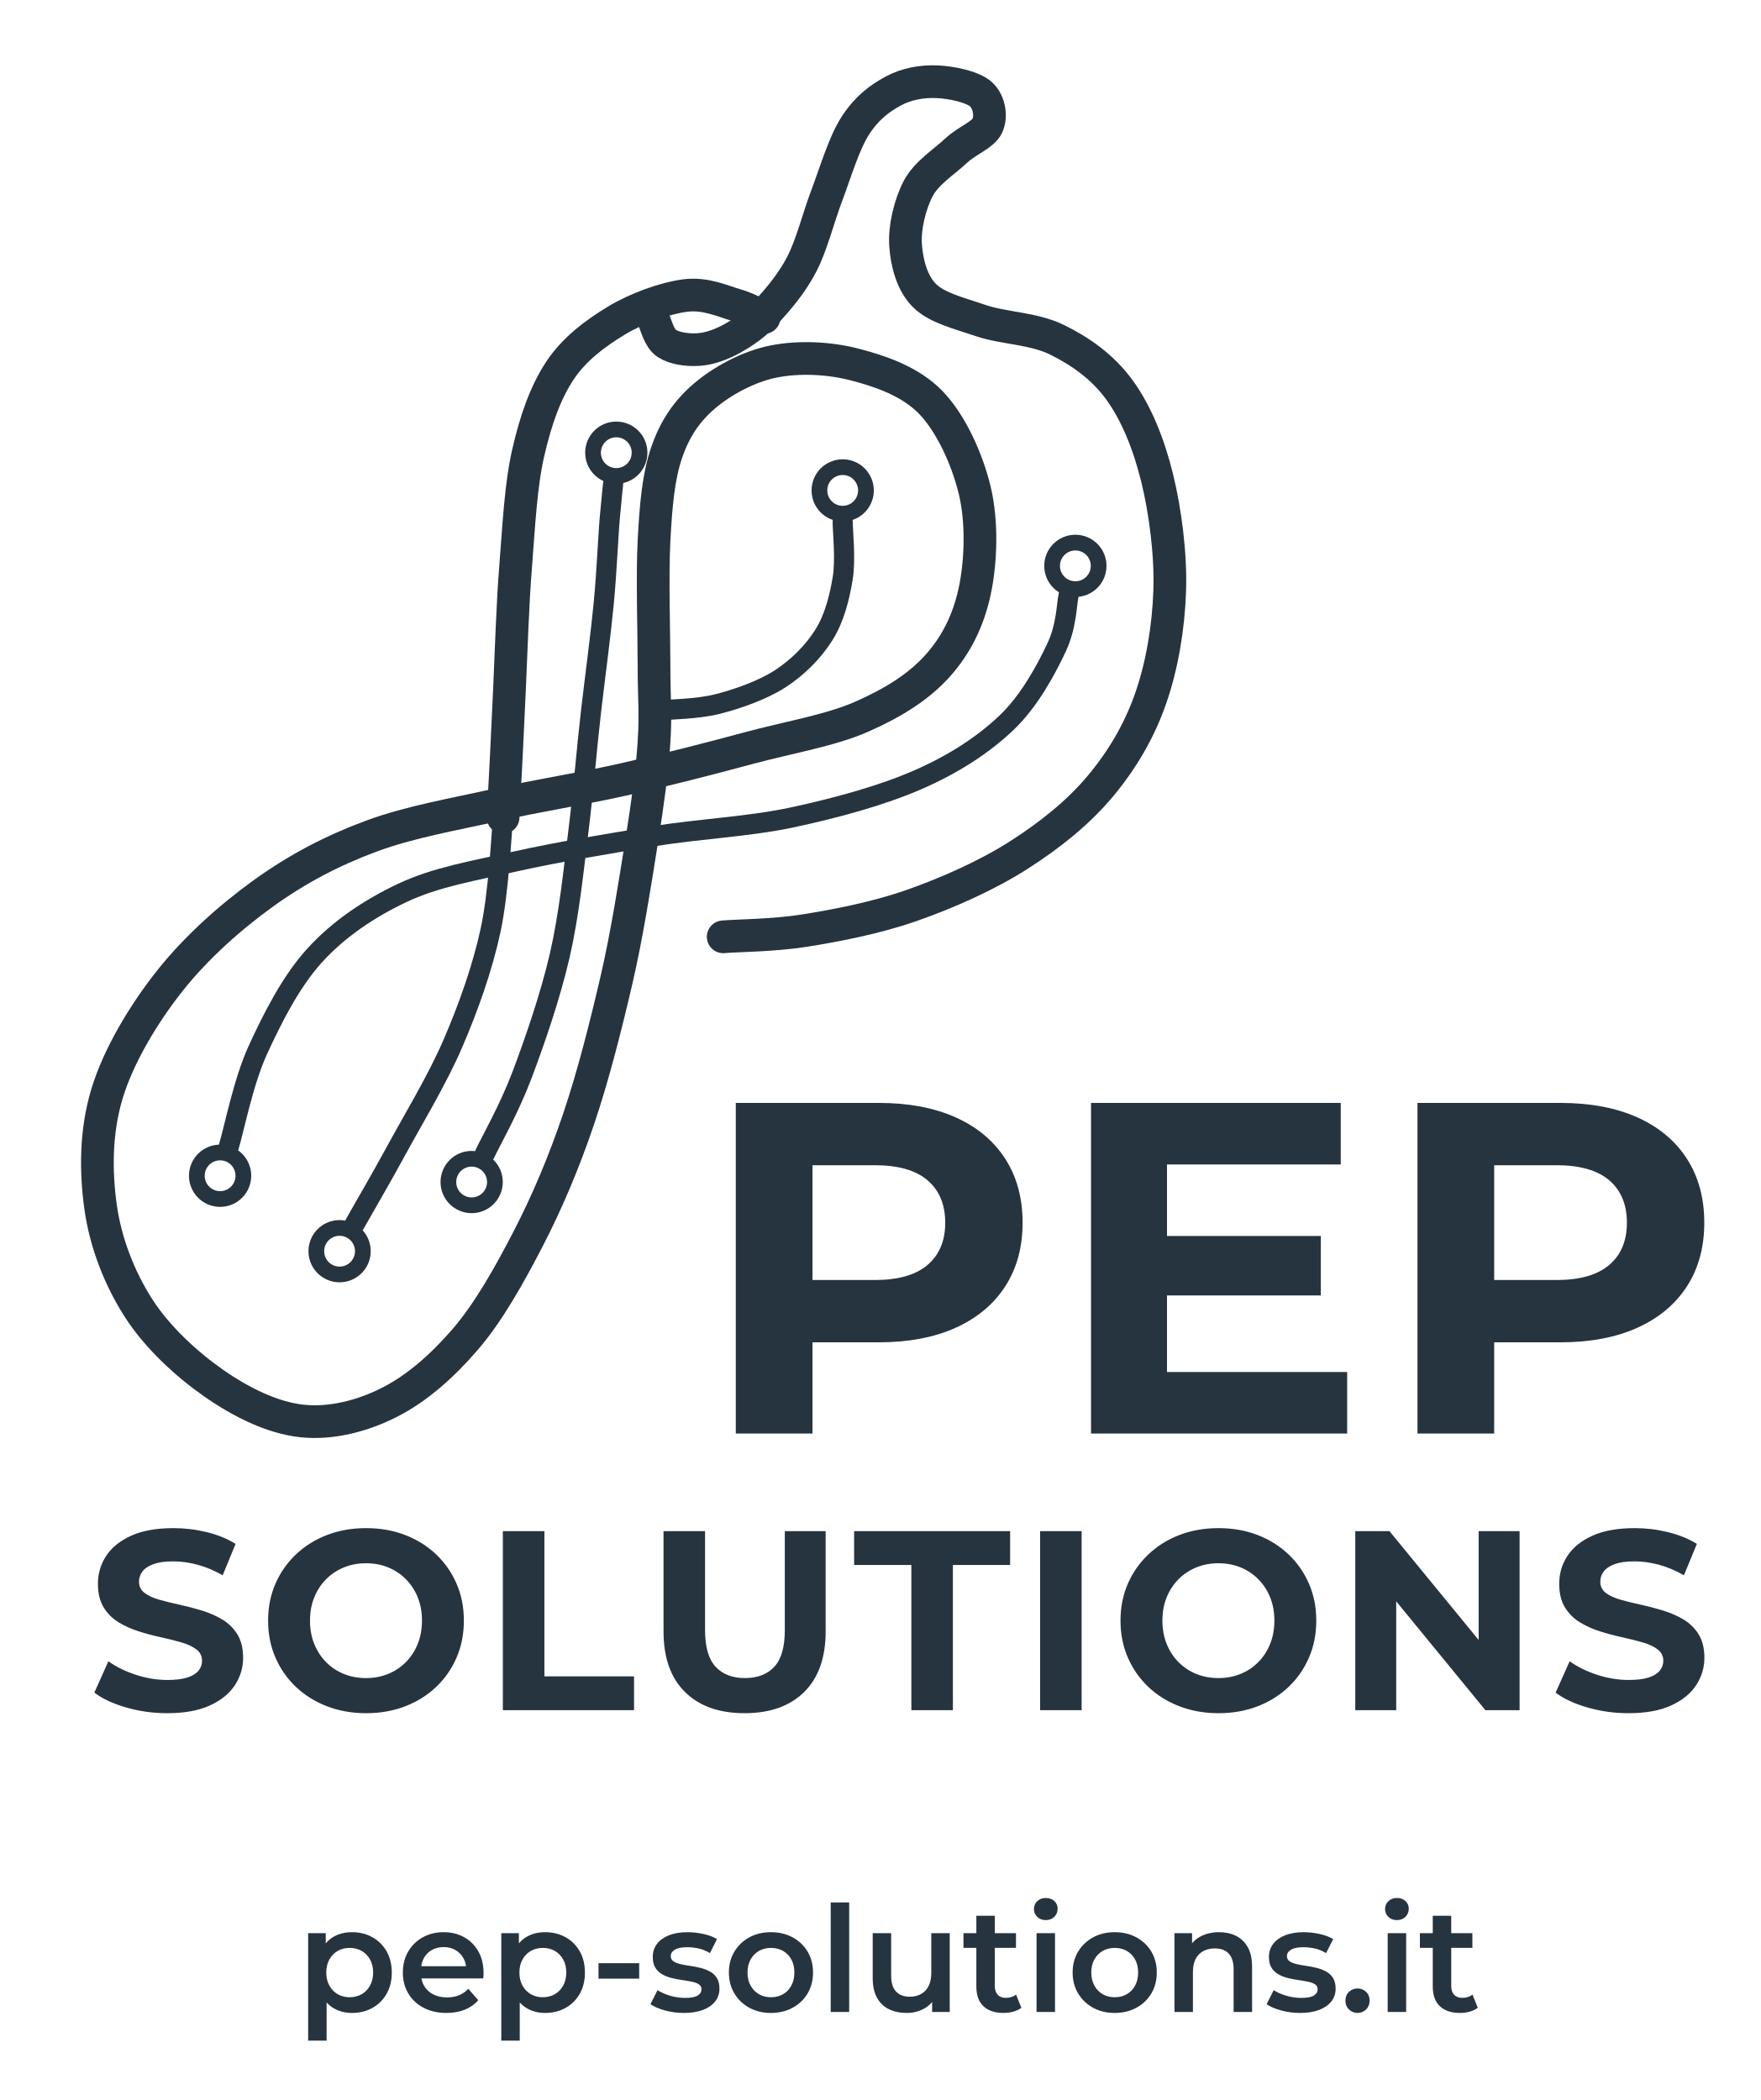
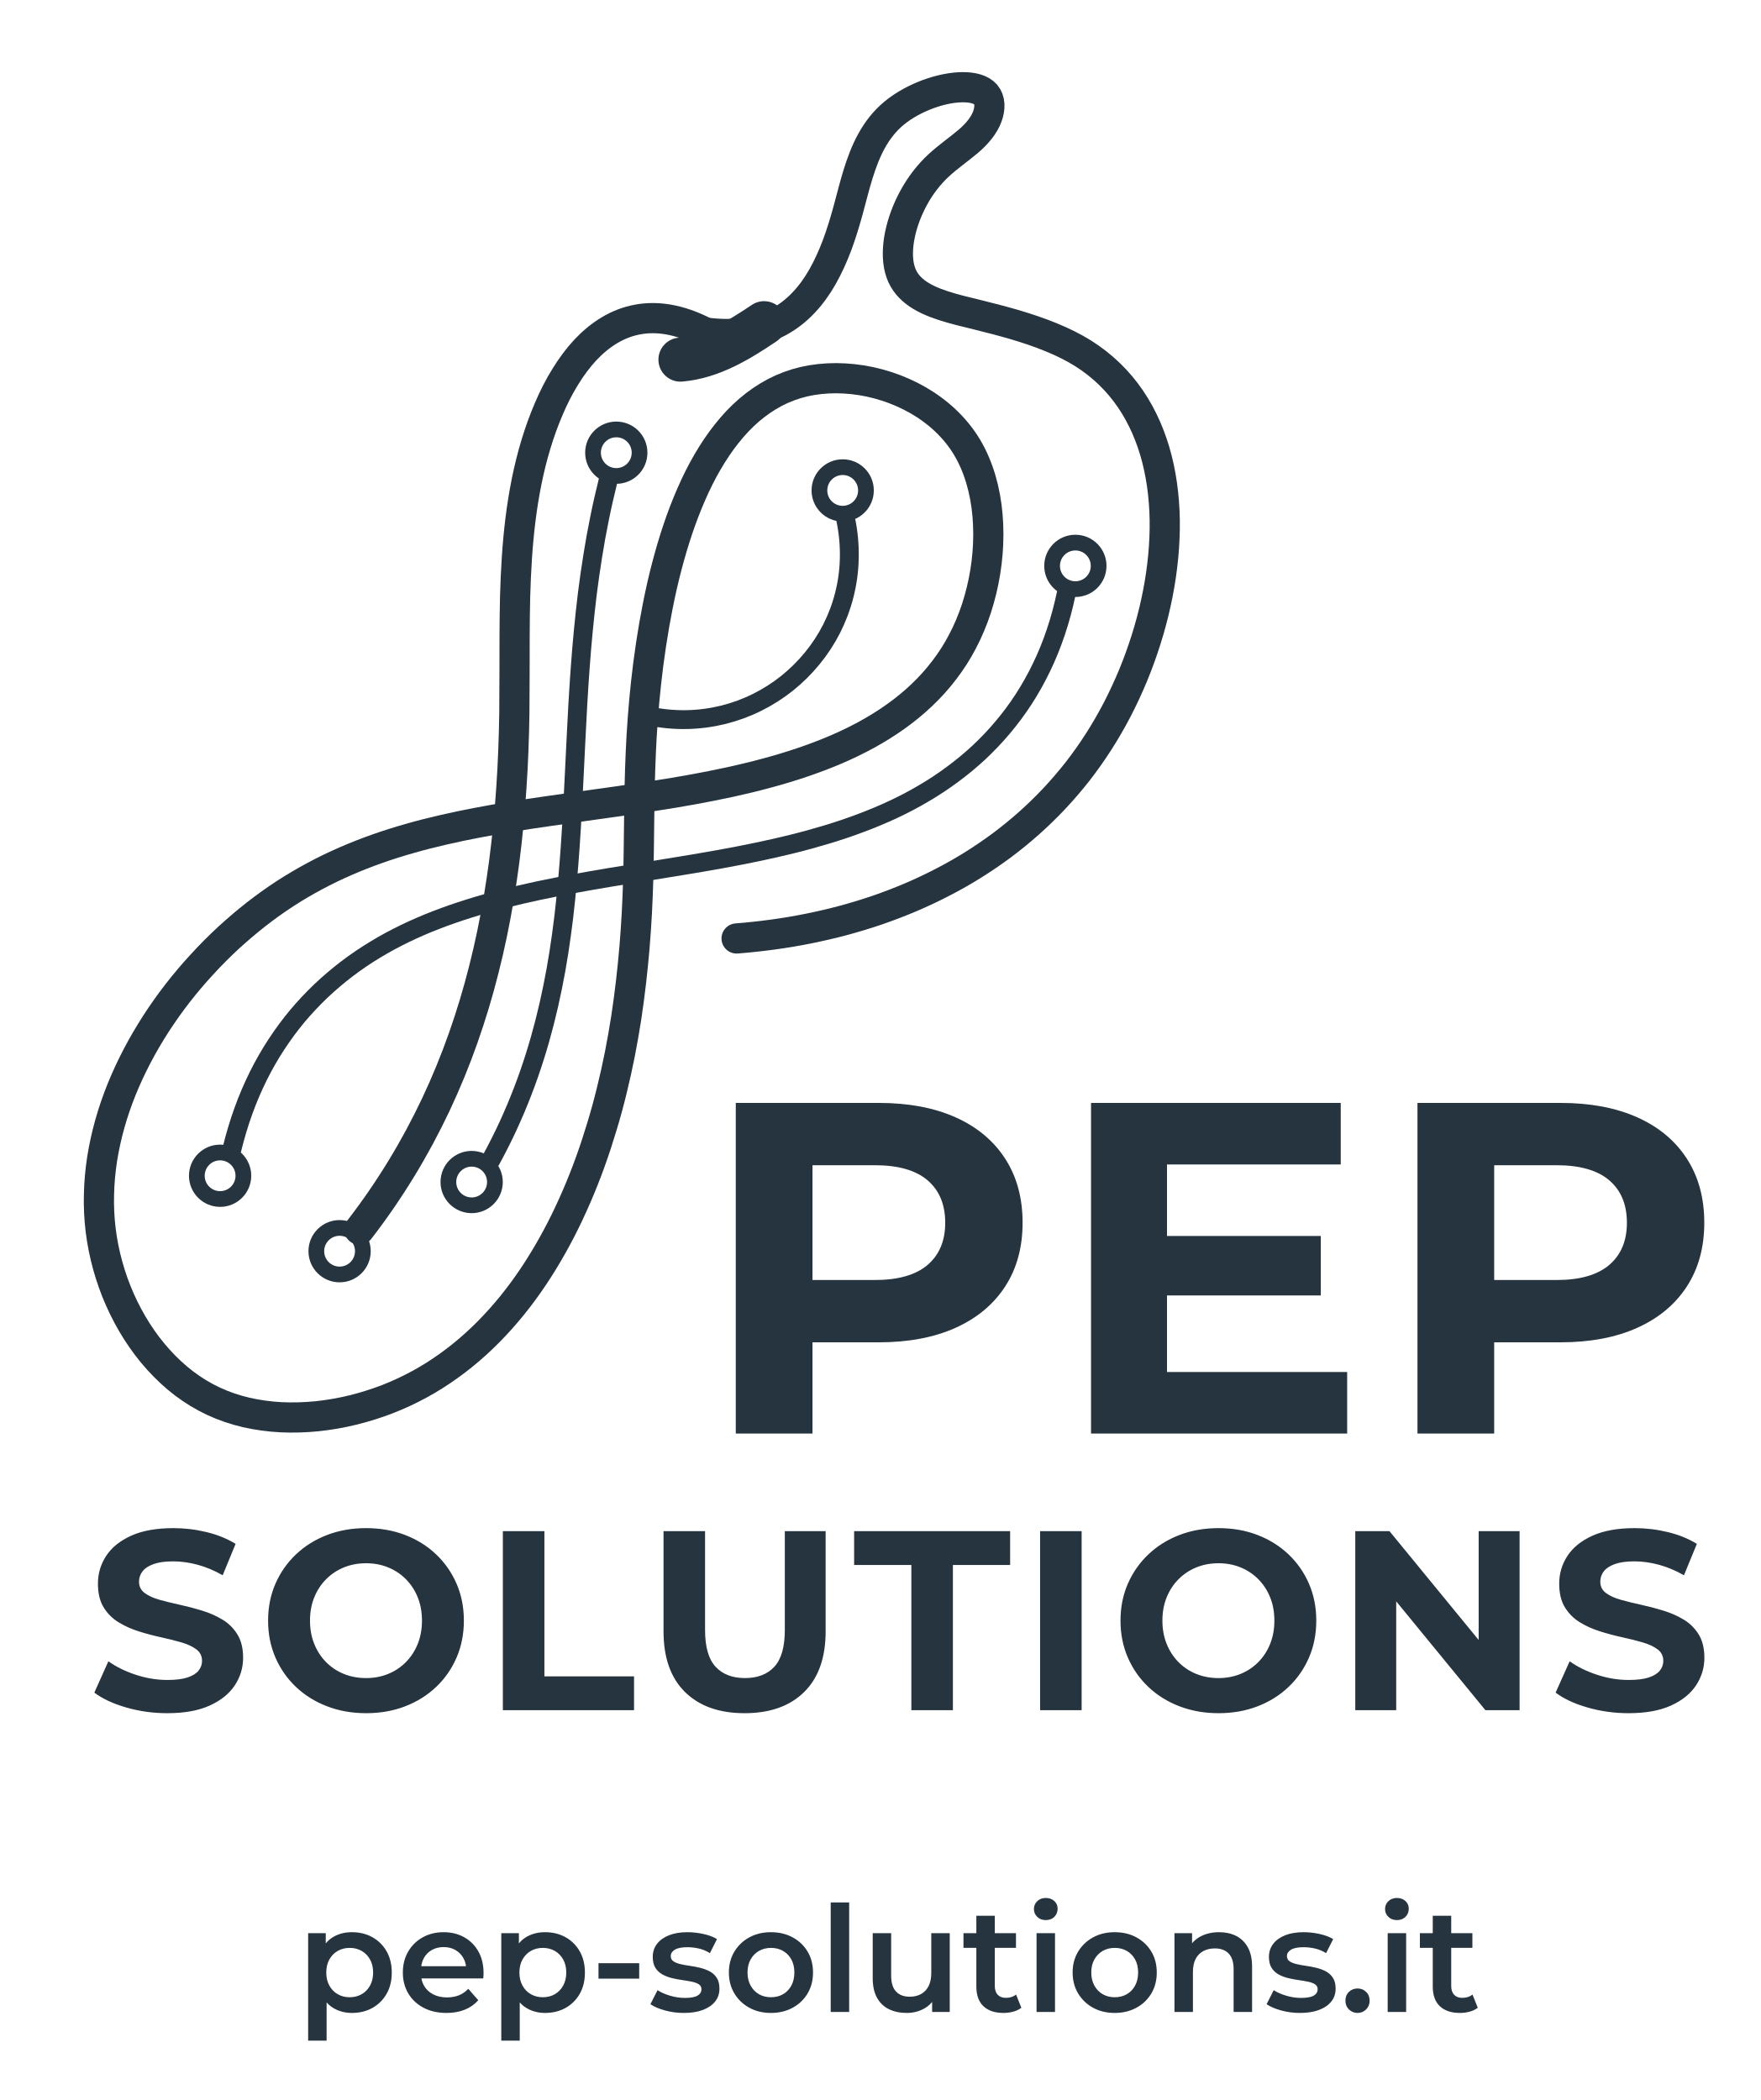
<svg xmlns="http://www.w3.org/2000/svg" viewBox="82 162 280 334" fill="none" stroke-linecap="round" stroke-linejoin="round">
  <g transform="translate(86 168)">
-     <g stroke="#26343F" stroke-width="5.2" data-spesse="1">
-       <path d="M100 100 C100 94.7 99.7 85.7 100 80 C100.3 74.3 100.7 69.8 102 66 C103.3 62.2 105.2 59.4 108 57 C110.8 54.6 115 52.3 119 51.5 C123 50.7 127.8 50.9 132 52 C136.2 53.1 140.8 54.7 144 58 C147.2 61.3 149.8 67 151 72 C152.2 77 152 83.3 151 88 C150 92.7 148 96.7 145 100 C142 103.3 138 105.8 133 108 C128 110.2 121.3 111.3 115 113 C108.7 114.7 101.7 116.5 95 118 C88.3 119.5 81.7 120.5 75 122 C68.3 123.5 61.2 124.7 55 127 C48.8 129.3 43.3 132.2 38 136 C32.7 139.8 27.2 144.7 23 150 C18.8 155.3 14.8 162 13 168 C11.2 174 11.2 180.3 12 186 C12.8 191.7 15 197.3 18 202 C21 206.7 25.7 211 30 214 C34.3 217 39.3 219.5 44 220 C48.7 220.5 53.7 219.2 58 217 C62.3 214.8 66.3 211.3 70 207 C73.7 202.7 77 196.8 80 191 C83 185.2 85.7 178.8 88 172 C90.3 165.2 92.3 157.3 94 150 C95.7 142.7 97 134.3 98 128 C99 121.7 99.7 116.7 100 112 C100.3 107.3 100 105.3 100 100 Z" />
-       <path d="M76 124 C76.2 120.7 76.7 110.7 77 104 C77.3 97.3 77.5 90.3 78 84 C78.5 77.7 78.8 71.2 80 66 C81.2 60.8 82.7 56.5 85 53 C87.3 49.5 90.7 47 94 45 C97.3 43 101.8 41.4 105 41 C108.2 40.6 110.9 41.9 113 42.5 C115.1 43.1 116.8 44.2 117.5 44.5" />
-       <path d="M100 45 C100.3 45.6 100.8 47.8 102 48.6 C103.2 49.4 105.2 49.7 107 49.6 C108.8 49.5 110.7 48.8 112.5 47.8 C114.3 46.8 116.2 45.5 118 43.5 C119.8 41.5 121.9 39.1 123.5 36 C125.1 32.9 126.1 28.7 127.5 25 C128.9 21.3 130.2 16.8 132 14 C133.8 11.2 135.8 9.7 138 8.5 C140.2 7.3 142.7 6.9 145 7 C147.3 7.1 150.7 7.8 152 9 C153.3 10.2 153.7 12.5 153 14 C152.3 15.5 149.8 16.3 148 18 C146.2 19.7 143.3 21.5 142 24 C140.7 26.5 139.8 30.2 140 33 C140.2 35.8 141 39 143 41 C145 43 148.5 43.8 152 45 C155.5 46.2 160.3 46.2 164 48 C167.7 49.8 171.3 52.3 174 56 C176.7 59.7 178.7 64.7 180 70 C181.3 75.3 182.2 82.2 182 88 C181.8 93.8 180.8 99.8 179 105 C177.2 110.2 174.5 114.8 171 119 C167.5 123.2 163 126.8 158 130 C153 133.2 146.7 136 141 138 C135.3 140 129 141.2 124 142 C119 142.8 113.2 142.8 111 143" />
+     <g stroke="#26343F" stroke-width="4.8" data-spesse="1">
+       <path d="M108.04 46.83 C106.04 45.8 104.15 45.15 102.36 44.83 C100.57 44.51 98.89 44.53 97.32 44.83 C95.74 45.13 94.27 45.71 92.89 46.54 C91.52 47.36 90.25 48.42 89.08 49.66 C87.92 50.91 86.85 52.35 85.88 53.93 C84.9 55.51 84.03 57.22 83.26 59.04 C82.48 60.85 81.8 62.75 81.21 64.7 C80.62 66.65 80.13 68.64 79.73 70.64 C79.33 72.63 79.01 74.65 78.76 76.67 C78.51 78.7 78.32 80.73 78.19 82.78 C78.05 84.82 77.97 86.87 77.91 88.92 C77.86 90.97 77.84 93.03 77.83 95.08 C77.82 97.13 77.82 99.18 77.82 101.23 C77.82 103.27 77.81 105.31 77.79 107.34 C77.76 109.37 77.71 111.38 77.63 113.39 C77.55 115.39 77.45 117.39 77.31 119.37 C77.18 121.35 77.02 123.32 76.83 125.28 C76.64 127.24 76.42 129.18 76.17 131.11 C75.91 133.04 75.63 134.96 75.31 136.87 C74.99 138.78 74.63 140.67 74.24 142.55 C73.85 144.43 73.42 146.29 72.95 148.14 C72.48 149.99 71.98 151.83 71.43 153.65 C70.88 155.47 70.29 157.28 69.66 159.07 C69.03 160.86 68.35 162.64 67.63 164.4 C66.91 166.16 66.14 167.9 65.33 169.63 C64.51 171.36 63.65 173.07 62.74 174.77 C61.83 176.46 60.87 178.14 59.85 179.81 C58.84 181.47 57.78 183.11 56.66 184.74 C55.54 186.37 54.37 187.98 53.14 189.57" />
+       <path d="M107.99 46.87 C110.42 47.2 112.59 47.2 114.53 46.91 C116.48 46.63 118.19 46.06 119.72 45.25 C121.24 44.45 122.57 43.41 123.74 42.18 C124.91 40.96 125.92 39.55 126.8 38 C127.68 36.45 128.44 34.76 129.11 32.99 C129.77 31.21 130.34 29.35 130.86 27.45 C131.38 25.55 131.85 23.62 132.43 21.74 C133.01 19.87 133.68 18.06 134.6 16.4 C135.52 14.74 136.68 13.23 138.21 11.97 C139.75 10.71 141.64 9.69 143.56 8.98 C145.48 8.27 147.43 7.88 149.07 7.87 C150.71 7.86 152.05 8.23 152.75 9.05 C153.45 9.88 153.5 11.18 152.99 12.55 C152.49 13.91 151.4 15.26 149.98 16.47 C148.56 17.68 146.85 18.85 145.29 20.28 C143.73 21.72 142.36 23.49 141.31 25.42 C140.25 27.35 139.49 29.42 139.09 31.39 C138.69 33.37 138.66 35.25 139.07 36.8 C139.47 38.35 140.34 39.52 141.53 40.44 C142.73 41.37 144.25 42.04 145.96 42.6 C147.67 43.16 149.56 43.61 151.5 44.08 C153.44 44.56 155.42 45.07 157.37 45.64 C159.32 46.22 161.25 46.86 163.07 47.61 C164.9 48.35 166.63 49.2 168.2 50.18 C169.76 51.16 171.17 52.27 172.43 53.49 C173.69 54.71 174.81 56.05 175.78 57.48 C176.75 58.91 177.58 60.44 178.28 62.04 C178.98 63.65 179.55 65.33 179.99 67.07 C180.43 68.82 180.75 70.62 180.95 72.47 C181.15 74.33 181.24 76.22 181.21 78.14 C181.18 80.06 181.05 82.01 180.81 83.97 C180.58 85.93 180.24 87.9 179.81 89.86 C179.38 91.83 178.86 93.78 178.25 95.71 C177.64 97.64 176.95 99.55 176.18 101.42 C175.4 103.28 174.56 105.11 173.64 106.88 C172.72 108.64 171.73 110.35 170.68 111.99 C169.63 113.63 168.52 115.19 167.35 116.7 C166.17 118.2 164.94 119.63 163.66 121 C162.37 122.37 161.03 123.67 159.64 124.91 C158.25 126.15 156.81 127.32 155.33 128.43 C153.84 129.53 152.31 130.58 150.74 131.56 C149.17 132.54 147.55 133.46 145.9 134.31 C144.25 135.17 142.56 135.96 140.84 136.7 C139.12 137.43 137.37 138.1 135.59 138.72 C133.8 139.33 131.99 139.88 130.16 140.38 C128.33 140.87 126.47 141.3 124.59 141.68 C122.71 142.06 120.82 142.38 118.9 142.64 C116.99 142.9 115.06 143.11 113.13 143.26" />
+       <path d="M98.21 108.37 C98.35 106.49 98.52 104.54 98.74 102.55 C98.96 100.56 99.22 98.53 99.53 96.48 C99.84 94.43 100.2 92.36 100.61 90.3 C101.02 88.24 101.48 86.19 102.01 84.16 C102.54 82.14 103.12 80.15 103.77 78.22 C104.42 76.28 105.14 74.4 105.93 72.6 C106.71 70.8 107.57 69.08 108.51 67.47 C109.45 65.86 110.46 64.35 111.56 62.97 C112.65 61.59 113.83 60.34 115.1 59.24 C116.37 58.15 117.73 57.21 119.18 56.44 C120.63 55.68 122.18 55.1 123.82 54.71 C125.47 54.33 127.2 54.15 128.97 54.15 C130.74 54.16 132.54 54.35 134.32 54.73 C136.1 55.11 137.86 55.68 139.54 56.42 C141.22 57.16 142.82 58.07 144.28 59.16 C145.75 60.24 147.08 61.5 148.22 62.91 C149.37 64.33 150.31 65.91 151.04 67.63 C151.77 69.34 152.3 71.18 152.65 73.09 C153 75.01 153.16 76.99 153.16 78.99 C153.16 80.99 152.99 83.01 152.67 84.99 C152.35 86.97 151.87 88.91 151.27 90.77 C150.66 92.62 149.92 94.38 149.06 96.01 C148.21 97.65 147.23 99.17 146.14 100.59 C145.06 102.01 143.87 103.33 142.58 104.55 C141.3 105.77 139.92 106.9 138.46 107.94 C137 108.99 135.46 109.94 133.85 110.83 C132.24 111.71 130.56 112.52 128.83 113.26 C127.09 114 125.3 114.67 123.47 115.29 C121.64 115.91 119.76 116.47 117.86 116.98 C115.95 117.5 114.02 117.96 112.06 118.39 C110.11 118.81 108.14 119.2 106.16 119.56 C104.19 119.92 102.21 120.25 100.24 120.55 C98.26 120.86 96.3 121.15 94.36 121.43 C92.41 121.71 90.48 121.98 88.57 122.24 C86.65 122.51 84.76 122.77 82.88 123.05 C80.99 123.32 79.13 123.6 77.29 123.9 C75.44 124.2 73.61 124.52 71.8 124.87 C69.99 125.21 68.2 125.59 66.43 126 C64.65 126.41 62.9 126.85 61.17 127.35 C59.43 127.84 57.72 128.38 56.02 128.98 C54.33 129.58 52.65 130.23 51 130.95 C49.35 131.67 47.71 132.45 46.1 133.32 C44.49 134.18 42.9 135.11 41.33 136.13 C39.76 137.15 38.22 138.26 36.7 139.44 C35.19 140.63 33.71 141.89 32.27 143.21 C30.84 144.54 29.44 145.94 28.11 147.4 C26.77 148.85 25.48 150.37 24.26 151.94 C23.04 153.51 21.89 155.13 20.81 156.8 C19.74 158.46 18.74 160.17 17.82 161.92 C16.91 163.66 16.08 165.44 15.35 167.24 C14.62 169.05 13.99 170.88 13.47 172.73 C12.95 174.58 12.54 176.45 12.24 178.33 C11.95 180.21 11.78 182.1 11.74 183.99 C11.69 185.88 11.78 187.77 12.01 189.66 C12.24 191.55 12.62 193.43 13.13 195.28 C13.64 197.13 14.29 198.95 15.07 200.71 C15.85 202.47 16.76 204.17 17.78 205.77 C18.81 207.38 19.95 208.89 21.21 210.28 C22.46 211.66 23.82 212.93 25.28 214.04 C26.75 215.15 28.31 216.1 29.96 216.87 C31.61 217.64 33.36 218.23 35.16 218.65 C36.96 219.06 38.82 219.31 40.7 219.41 C42.59 219.5 44.51 219.44 46.42 219.25 C48.33 219.05 50.23 218.72 52.11 218.26 C53.98 217.8 55.82 217.22 57.59 216.54 C59.36 215.85 61.06 215.06 62.69 214.17 C64.33 213.28 65.89 212.29 67.39 211.21 C68.89 210.14 70.32 208.97 71.69 207.73 C73.06 206.49 74.37 205.16 75.61 203.77 C76.85 202.38 78.04 200.92 79.16 199.39 C80.28 197.87 81.34 196.29 82.34 194.65 C83.34 193.02 84.29 191.33 85.18 189.6 C86.07 187.88 86.9 186.1 87.68 184.3 C88.46 182.5 89.19 180.66 89.86 178.8 C90.53 176.94 91.15 175.05 91.72 173.15 C92.3 171.25 92.82 169.34 93.29 167.41 C93.76 165.49 94.19 163.57 94.57 161.64 C94.95 159.72 95.28 157.8 95.58 155.89 C95.87 153.98 96.12 152.09 96.34 150.21 C96.56 148.33 96.74 146.47 96.9 144.63 C97.05 142.8 97.17 140.99 97.27 139.22 C97.36 137.44 97.43 135.71 97.48 134.01 C97.53 132.3 97.56 130.63 97.58 128.98 C97.61 127.32 97.62 125.67 97.64 124.01 C97.66 122.36 97.68 120.69 97.72 119 C97.76 117.31 97.81 115.59 97.89 113.83 C97.96 112.06 98.07 110.25 98.21 108.37 Z" />
    </g>
-     <g stroke="#26343F" stroke-width="3.2" data-piste="1">
-       <path d="M93.5 70.9 C93.4 71.8 93.3 72.8 93 76 C92.7 79.2 92.5 84.8 92 90 C91.5 95.2 90.7 101 90 107 C89.3 113 88.8 119.5 88 126 C87.2 132.5 86.5 139.5 85 146 C83.5 152.5 81 159.7 79 165 C77 170.3 74.1 175.4 73.1 177.5" />
-       <path d="M165.9 88.8 C165.6 90.2 165.6 93.6 164 97 C162.4 100.4 159.7 105.5 156 109 C152.3 112.5 147.7 115.5 142 118 C136.3 120.5 129 122.5 122 124 C115 125.5 107.3 125.8 100 127 C92.7 128.2 84.7 129.5 78 131 C71.3 132.5 65.3 133.5 60 136 C54.7 138.5 49.8 141.8 46 146 C42.2 150.2 39.3 156 37 161 C34.7 166 33.2 173.7 32.4 176.3" />
-       <path d="M130 77 C130 78.5 130.5 83 130 86 C129.5 89 128.7 92.3 127 95 C125.3 97.7 122.8 100.2 120 102 C117.2 103.8 113.2 105.2 110 106 C106.8 106.8 102.5 106.8 101 107" />
-       <path d="M76 124 C75.7 127 75.3 136 74 142 C72.7 148 70.5 154.2 68 160 C65.5 165.8 61.6 172.2 59 177 C56.4 181.8 53.5 186.7 52.4 188.7" />
+     <g stroke="#26343F" stroke-width="7.0" data-linguetta="1">
+       <path d="M117.5 45.4 C115.5 46.74 113.41 48.09 111.2 49.15 C108.99 50.21 106.67 50.99 104.2 51.2" />
+     </g>
+     <g stroke="#26343F" stroke-width="3.0" data-piste="1">
+       <path d="M92.69 70.46 C92.19 72.48 91.73 74.49 91.33 76.49 C90.92 78.49 90.56 80.48 90.25 82.46 C89.93 84.44 89.65 86.42 89.4 88.39 C89.16 90.36 88.95 92.31 88.76 94.27 C88.57 96.22 88.41 98.17 88.27 100.1 C88.13 102.04 88 103.97 87.89 105.9 C87.78 107.82 87.68 109.74 87.59 111.65 C87.49 113.57 87.4 115.47 87.31 117.37 C87.21 119.27 87.12 121.17 87.02 123.06 C86.91 124.94 86.8 126.83 86.67 128.71 C86.54 130.59 86.39 132.46 86.22 134.33 C86.05 136.2 85.86 138.06 85.64 139.92 C85.41 141.78 85.16 143.64 84.87 145.49 C84.58 147.34 84.25 149.19 83.87 151.04 C83.5 152.88 83.08 154.72 82.61 156.56 C82.14 158.4 81.62 160.24 81.04 162.07 C80.46 163.9 79.83 165.73 79.12 167.56 C78.42 169.39 77.65 171.21 76.81 173.04 C75.97 174.86 75.05 176.68 74.06 178.5" />
+       <path d="M165.55 88.39 C165.1 90.55 164.54 92.61 163.88 94.57 C163.22 96.53 162.46 98.4 161.6 100.17 C160.75 101.94 159.8 103.62 158.77 105.21 C157.74 106.8 156.62 108.3 155.43 109.71 C154.24 111.13 152.97 112.45 151.64 113.7 C150.3 114.94 148.9 116.1 147.43 117.18 C145.97 118.26 144.45 119.27 142.87 120.19 C141.3 121.12 139.68 121.97 138.01 122.75 C136.34 123.53 134.62 124.25 132.87 124.9 C131.12 125.56 129.34 126.16 127.52 126.71 C125.7 127.26 123.86 127.77 121.99 128.23 C120.12 128.7 118.22 129.12 116.31 129.52 C114.41 129.92 112.48 130.29 110.55 130.64 C108.61 130.99 106.67 131.32 104.73 131.64 C102.78 131.96 100.83 132.27 98.89 132.59 C96.94 132.9 95 133.21 93.07 133.53 C91.13 133.85 89.2 134.19 87.29 134.54 C85.38 134.89 83.48 135.26 81.6 135.66 C79.73 136.06 77.87 136.49 76.03 136.96 C74.2 137.43 72.39 137.93 70.62 138.49 C68.84 139.05 67.1 139.65 65.39 140.31 C63.68 140.97 62.01 141.69 60.38 142.48 C58.75 143.27 57.17 144.12 55.63 145.06 C54.09 145.99 52.6 147 51.17 148.09 C49.74 149.18 48.36 150.35 47.04 151.6 C45.73 152.85 44.48 154.18 43.29 155.59 C42.11 157.01 41 158.51 39.96 160.1 C38.92 161.68 37.96 163.36 37.08 165.12 C36.21 166.88 35.41 168.73 34.71 170.68 C34.01 172.62 33.4 174.65 32.88 176.78" />
+       <path d="M130.48 76.62 C130.92 78.73 131.1 80.79 131.05 82.81 C131.01 84.82 130.73 86.77 130.25 88.65 C129.78 90.52 129.09 92.31 128.24 94 C127.38 95.69 126.34 97.27 125.15 98.72 C123.96 100.17 122.62 101.5 121.16 102.67 C119.69 103.84 118.1 104.86 116.4 105.7 C114.71 106.55 112.91 107.21 111.04 107.68 C109.17 108.14 107.23 108.41 105.23 108.45 C103.24 108.49 101.19 108.3 99.12 107.87" />
    </g>
    <g stroke="#26343F" stroke-width="2.5" data-nodi="1">
      <circle cx="94" cy="66" r="3.7" />
+       <circle cx="130" cy="72" r="3.7" />
      <circle cx="167" cy="84" r="3.7" />
-       <circle cx="130" cy="72" r="3.7" />
      <circle cx="31" cy="181" r="3.7" />
      <circle cx="50" cy="193" r="3.7" />
      <circle cx="71" cy="182" r="3.7" />
    </g>
  </g>
  <g fill="#26343F">
    <path transform="translate(192.77 390.00) scale(0.07512)" d="M82.946 0.0V-700.0H385.552Q479.932 -700.0 548.113 -669.509Q616.294 -639.017 653.183 -581.931Q690.071 -524.844 690.071 -446.258Q690.071 -368.275 653.183 -311.387Q616.294 -254.499 548.113 -223.809Q479.932 -193.119 385.552 -193.119H172.915L245.331 -265.759V0.0ZM245.331 -248.207 172.915 -325.037H377.19Q451.533 -325.037 488.911 -356.993Q526.289 -388.949 526.289 -446.258Q526.289 -504.17 488.911 -536.126Q451.533 -568.082 377.19 -568.082H172.915L245.331 -644.912ZM834.946 0.0V-700.0H1363.518V-569.669H995.745V-130.331H1377.122V0.0ZM983.969 -292.326V-418.277H1321.312V-292.326ZM1525.946 0.0V-700.0H1828.552Q1922.932 -700.0 1991.113 -669.509Q2059.294 -639.017 2096.183 -581.931Q2133.071 -524.844 2133.071 -446.258Q2133.071 -368.275 2096.183 -311.387Q2059.294 -254.499 1991.113 -223.809Q1922.932 -193.119 1828.552 -193.119H1615.915L1688.331 -265.759V0.0ZM1688.331 -248.207 1615.915 -325.037H1820.19Q1894.533 -325.037 1931.911 -356.993Q1969.289 -388.949 1969.289 -446.258Q1969.289 -504.17 1931.911 -536.126Q1894.533 -568.082 1820.19 -568.082H1615.915L1688.331 -644.912Z" />
    <path transform="translate(95.86 434.00) scale(0.04068)" d="M313.173 11.776Q229.397 11.776 152.224 -10.637Q75.051 -33.051 28.085 -68.671L82.966 -191.192Q127.535 -159.175 189.337 -138.658Q251.139 -118.141 313.966 -118.141Q362.448 -118.141 391.904 -127.77Q421.36 -137.399 435.187 -154.347Q449.014 -171.294 449.014 -192.949Q449.014 -221.0 426.808 -237.732Q404.601 -254.465 368.592 -264.982Q332.584 -275.499 289.17 -284.904Q245.757 -294.309 202.145 -308.007Q158.533 -321.706 122.524 -343.8Q86.516 -365.895 64.309 -402.188Q42.102 -438.482 42.102 -494.482Q42.102 -554.051 74.378 -603.327Q106.654 -652.603 172.215 -682.19Q237.776 -711.776 337.329 -711.776Q402.898 -711.776 467.071 -696.173Q531.243 -680.569 580.209 -650.173L529.725 -527.445Q481.346 -555.255 431.94 -568.557Q382.535 -581.859 335.932 -581.859Q288.657 -581.859 259.003 -571.031Q229.348 -560.204 216.021 -542.36Q202.694 -524.516 202.694 -502.258Q202.694 -474.603 224.9 -458.069Q247.107 -441.535 283.116 -431.518Q319.124 -421.501 362.736 -411.993Q406.348 -402.484 449.762 -389.088Q493.175 -375.691 529.184 -353.898Q565.192 -332.105 587.399 -296.01Q609.606 -259.915 609.606 -204.915Q609.606 -146.346 577.028 -97.069Q544.45 -47.793 478.786 -18.009Q413.122 11.776 313.173 11.776ZM1090.519 11.776Q1007.866 11.776 937.648 -15.224Q867.431 -42.224 815.939 -91.12Q764.448 -140.017 735.853 -205.953Q707.258 -271.888 707.258 -350.187Q707.258 -428.486 735.854 -494.149Q764.45 -559.813 816.017 -608.882Q867.584 -657.95 937.565 -684.863Q1007.546 -711.776 1090.19 -711.776Q1173.173 -711.776 1242.811 -684.971Q1312.449 -658.165 1363.887 -609.291Q1415.326 -560.416 1443.922 -494.544Q1472.518 -428.673 1472.518 -350.127Q1472.518 -271.581 1443.923 -205.497Q1415.329 -139.414 1363.889 -90.624Q1312.449 -41.835 1242.811 -15.029Q1173.173 11.776 1090.519 11.776ZM1090.172 -125.521Q1137.068 -125.521 1176.776 -141.835Q1216.483 -158.148 1246.085 -188.101Q1275.686 -218.054 1292.211 -259.183Q1308.737 -300.313 1308.737 -350.182Q1308.737 -400.051 1292.279 -440.947Q1275.821 -481.843 1246.191 -511.829Q1216.561 -541.815 1176.832 -558.147Q1137.104 -574.479 1090.208 -574.479Q1043.312 -574.479 1003.425 -558.127Q963.538 -541.776 933.804 -511.754Q904.07 -481.732 887.555 -440.789Q871.039 -399.846 871.039 -350.199Q871.039 -300.552 887.527 -259.423Q904.014 -218.293 933.698 -188.131Q963.382 -157.969 1003.329 -141.745Q1043.276 -125.521 1090.172 -125.521ZM1624.946 0.0V-700.0H1787.331V-132.314H2137.725V0.0ZM2569.81 11.776Q2420.878 11.776 2336.912 -71.0Q2252.946 -153.776 2252.946 -308.363V-700.0H2415.331V-313.552Q2415.331 -214.243 2456.399 -169.882Q2497.467 -125.521 2571.207 -125.521Q2645.343 -125.521 2686.213 -169.882Q2727.082 -214.243 2727.082 -313.552V-700.0H2886.674V-308.363Q2886.674 -153.776 2802.708 -71.0Q2718.742 11.776 2569.81 11.776ZM3221.706 0.0V-567.686H2998.0V-700H3607.796V-567.686H3384.09V0.0ZM3724.946 0.0V-700.0H3887.331V0.0ZM4422.519 11.776Q4339.866 11.776 4269.648 -15.224Q4199.431 -42.224 4147.939 -91.12Q4096.448 -140.017 4067.853 -205.953Q4039.258 -271.888 4039.258 -350.187Q4039.258 -428.486 4067.854 -494.149Q4096.45 -559.813 4148.017 -608.882Q4199.584 -657.95 4269.565 -684.863Q4339.546 -711.776 4422.19 -711.776Q4505.173 -711.776 4574.811 -684.971Q4644.449 -658.165 4695.887 -609.291Q4747.326 -560.416 4775.922 -494.544Q4804.518 -428.673 4804.518 -350.127Q4804.518 -271.581 4775.923 -205.497Q4747.329 -139.414 4695.889 -90.624Q4644.449 -41.835 4574.811 -15.029Q4505.173 11.776 4422.519 11.776ZM4422.172 -125.521Q4469.068 -125.521 4508.776 -141.835Q4548.483 -158.148 4578.085 -188.101Q4607.686 -218.054 4624.211 -259.183Q4640.737 -300.313 4640.737 -350.182Q4640.737 -400.051 4624.279 -440.947Q4607.821 -481.843 4578.191 -511.829Q4548.561 -541.815 4508.832 -558.147Q4469.104 -574.479 4422.208 -574.479Q4375.312 -574.479 4335.425 -558.127Q4295.538 -541.776 4265.804 -511.754Q4236.07 -481.732 4219.555 -440.789Q4203.039 -399.846 4203.039 -350.199Q4203.039 -300.552 4219.527 -259.423Q4236.014 -218.293 4265.698 -188.131Q4295.382 -157.969 4335.329 -141.745Q4375.276 -125.521 4422.172 -125.521ZM4956.946 0.0V-700.0H5090.606L5503.929 -195.558H5439.272V-700.0H5599.277V0.0H5465.618L5052.294 -504.442H5116.952V0.0ZM6025.173 11.776Q5941.397 11.776 5864.224 -10.637Q5787.051 -33.051 5740.085 -68.671L5794.966 -191.192Q5839.535 -159.175 5901.337 -138.658Q5963.139 -118.141 6025.966 -118.141Q6074.448 -118.141 6103.904 -127.77Q6133.36 -137.399 6147.187 -154.347Q6161.014 -171.294 6161.014 -192.949Q6161.014 -221.0 6138.808 -237.732Q6116.601 -254.465 6080.592 -264.982Q6044.584 -275.499 6001.17 -284.904Q5957.757 -294.309 5914.145 -308.007Q5870.533 -321.706 5834.524 -343.8Q5798.516 -365.895 5776.309 -402.188Q5754.102 -438.482 5754.102 -494.482Q5754.102 -554.051 5786.378 -603.327Q5818.654 -652.603 5884.215 -682.19Q5949.776 -711.776 6049.329 -711.776Q6114.898 -711.776 6179.071 -696.173Q6243.243 -680.569 6292.209 -650.173L6241.725 -527.445Q6193.346 -555.255 6143.94 -568.557Q6094.535 -581.859 6047.932 -581.859Q6000.657 -581.859 5971.003 -571.031Q5941.348 -560.204 5928.021 -542.36Q5914.694 -524.516 5914.694 -502.258Q5914.694 -474.603 5936.9 -458.069Q5959.107 -441.535 5995.116 -431.518Q6031.124 -421.501 6074.736 -411.993Q6118.348 -402.484 6161.762 -389.088Q6205.175 -375.691 6241.184 -353.898Q6277.192 -332.105 6299.399 -296.01Q6321.606 -259.915 6321.606 -204.915Q6321.606 -146.346 6289.028 -97.069Q6256.45 -47.793 6190.786 -18.009Q6125.122 11.776 6025.173 11.776Z" />
    <path transform="translate(129.07 482.00) scale(0.02348)" d="M378.431 6.517Q312.655 6.517 259.19 -23.112Q205.724 -52.741 174.582 -113.5Q143.44 -174.259 143.44 -266.905Q143.44 -360.681 173.517 -421.004Q203.595 -481.328 256.996 -510.892Q310.396 -540.457 378.431 -540.457Q456.526 -540.457 517.396 -506.392Q578.267 -472.328 613.396 -411.004Q648.526 -349.681 648.526 -266.905Q648.526 -184.129 613.396 -122.806Q578.267 -61.483 517.396 -27.483Q456.526 6.517 378.431 6.517ZM82.216 194.0V-533.94H201.44V-407.698L197.215 -266.034L207.215 -124.371V194.0ZM363.612 -99.827Q408.638 -99.827 444.31 -120.099Q479.983 -140.371 501.125 -178.302Q522.267 -216.233 522.267 -266.905Q522.267 -318.578 501.125 -356.073Q479.983 -393.569 444.31 -413.841Q408.638 -434.112 363.612 -434.112Q318.586 -434.112 282.914 -413.841Q247.241 -393.569 226.099 -356.073Q204.957 -318.578 204.957 -266.905Q204.957 -216.233 226.099 -178.302Q247.241 -140.371 282.914 -120.099Q318.586 -99.827 363.612 -99.827ZM1018.845 6.517Q930.164 6.517 863.5 -28.741Q796.836 -64.0 760.19 -125.888Q723.543 -187.776 723.543 -267.034Q723.543 -346.552 759.254 -408.375Q794.966 -470.198 857.629 -505.328Q920.293 -540.457 999.586 -540.457Q1077.974 -540.457 1139.073 -506.28Q1200.172 -472.103 1235.142 -409.974Q1270.112 -347.845 1270.112 -263.552Q1270.112 -255.905 1269.547 -245.759Q1268.983 -235.612 1267.983 -227.095H823.474V-309.974H1201.966L1152.664 -283.586Q1153.535 -329.517 1133.763 -364.642Q1113.991 -399.767 1079.625 -419.668Q1045.259 -439.569 999.845 -439.569Q954.431 -439.569 919.565 -419.668Q884.698 -399.767 865.427 -364.207Q846.155 -328.647 846.155 -280.974V-260.905Q846.155 -212.845 867.991 -176.09Q889.827 -139.336 929.759 -119Q969.69 -98.664 1022.362 -98.664Q1067.328 -98.664 1103.147 -113.017Q1138.966 -127.371 1166.836 -156.948L1234.336 -79.741Q1197.819 -37.612 1143.237 -15.547Q1088.655 6.517 1018.845 6.517ZM1686.431 6.517Q1620.655 6.517 1567.19 -23.112Q1513.724 -52.741 1482.582 -113.5Q1451.44 -174.259 1451.44 -266.905Q1451.44 -360.681 1481.517 -421.004Q1511.595 -481.328 1564.996 -510.892Q1618.396 -540.457 1686.431 -540.457Q1764.526 -540.457 1825.396 -506.392Q1886.267 -472.328 1921.396 -411.004Q1956.526 -349.681 1956.526 -266.905Q1956.526 -184.129 1921.396 -122.806Q1886.267 -61.483 1825.396 -27.483Q1764.526 6.517 1686.431 6.517ZM1390.216 194.0V-533.94H1509.44V-407.698L1505.215 -266.034L1515.215 -124.371V194.0ZM1671.612 -99.827Q1716.638 -99.827 1752.31 -120.099Q1787.983 -140.371 1809.125 -178.302Q1830.267 -216.233 1830.267 -266.905Q1830.267 -318.578 1809.125 -356.073Q1787.983 -393.569 1752.31 -413.841Q1716.638 -434.112 1671.612 -434.112Q1626.586 -434.112 1590.914 -413.841Q1555.241 -393.569 1534.099 -356.073Q1512.957 -318.578 1512.957 -266.905Q1512.957 -216.233 1534.099 -178.302Q1555.241 -140.371 1590.914 -120.099Q1626.586 -99.827 1671.612 -99.827ZM2048.578 -225.767V-330.465H2324.198V-225.767ZM2626.457 6.517Q2559.069 6.517 2497.599 -10.659Q2436.129 -27.836 2400.224 -52.707L2448.293 -147.724Q2483.81 -124.724 2534.004 -109.983Q2584.198 -95.241 2634.069 -95.241Q2693.353 -95.241 2719.608 -110.948Q2745.862 -126.655 2745.862 -154.328Q2745.862 -175.905 2727.991 -187.5Q2710.121 -199.095 2680.815 -205.142Q2651.509 -211.19 2616.267 -216.125Q2581.026 -221.06 2545.72 -229.625Q2510.414 -238.19 2481.108 -254.448Q2451.802 -270.707 2433.931 -299.03Q2416.06 -327.353 2416.06 -373.483Q2416.06 -423.741 2444.948 -461.388Q2473.836 -499.034 2526.323 -519.746Q2578.81 -540.457 2650.784 -540.457Q2704.69 -540.457 2759.901 -528.151Q2815.112 -515.845 2851.146 -493.715L2803.077 -398.698Q2765.431 -421.698 2726.672 -430.198Q2687.914 -438.698 2650.302 -438.698Q2593.371 -438.698 2565.681 -421.991Q2537.991 -405.285 2537.991 -378.741Q2537.991 -355.422 2555.862 -343.328Q2573.733 -331.233 2603.039 -324.315Q2632.345 -317.396 2667.586 -312.461Q2702.827 -307.526 2738.069 -298.896Q2773.31 -290.267 2802.616 -274.444Q2831.922 -258.621 2849.793 -230.733Q2867.664 -202.845 2867.664 -157.586Q2867.664 -107.715 2838.405 -70.875Q2809.146 -34.034 2755.289 -13.759Q2701.431 6.517 2626.457 6.517ZM3216.457 6.517Q3134.286 6.517 3069.997 -28.677Q3005.707 -63.871 2968.625 -125.857Q2931.543 -187.844 2931.543 -267.182Q2931.543 -347.422 2968.788 -408.848Q3006.033 -470.274 3069.969 -505.365Q3133.905 -540.457 3216.457 -540.457Q3299.009 -540.457 3363.493 -505.422Q3427.978 -470.387 3464.674 -409.06Q3501.371 -347.732 3501.371 -267.171Q3501.371 -187.517 3464.789 -125.694Q3428.207 -63.871 3363.397 -28.677Q3298.587 6.517 3216.457 6.517ZM3216.457 -99.827Q3262.353 -99.827 3298.026 -120.099Q3333.698 -140.371 3354.405 -178.366Q3375.112 -216.362 3375.112 -267.144Q3375.112 -318.707 3354.405 -356.138Q3333.698 -393.569 3298.026 -413.841Q3262.353 -434.112 3216.892 -434.112Q3171.431 -434.112 3135.759 -413.841Q3100.086 -393.569 3078.944 -356.138Q3057.802 -318.707 3057.802 -267.144Q3057.802 -216.362 3078.944 -178.366Q3100.086 -140.371 3135.697 -120.099Q3171.308 -99.827 3216.457 -99.827ZM3621.216 0.0V-742.0H3746.215V0.0ZM4136.474 6.517Q4067.991 6.517 4015.927 -18.677Q3963.862 -43.871 3934.733 -96.453Q3905.604 -149.034 3905.604 -229.328V-533.94H4030.603V-245.69Q4030.603 -173.759 4063.534 -138.569Q4096.465 -103.379 4156.457 -103.379Q4199.966 -103.379 4232.703 -121.28Q4265.44 -139.181 4283.841 -175Q4302.241 -210.819 4302.241 -263.879V-533.94H4427.241V0.0H4308.017V-144.069L4329.25 -100.198Q4301.991 -48.388 4250.233 -20.935Q4198.474 6.517 4136.474 6.517ZM4791.655 6.517Q4703.905 6.517 4655.707 -38.841Q4607.509 -84.198 4607.509 -172.819V-651.715H4732.508V-175.69Q4732.508 -137.629 4752.103 -116.664Q4771.698 -95.698 4807.371 -95.698Q4848.56 -95.698 4876.655 -117.664L4912.371 -28.578Q4889.853 -10.966 4857.707 -2.224Q4825.56 6.517 4791.655 6.517ZM4520.319 -434.241V-533.94H4875.853V-434.241ZM5015.216 0.0V-533.94H5140.215V0.0ZM5077.715 -622.345Q5042.707 -622.345 5020.073 -644.026Q4997.44 -665.707 4997.44 -697.293Q4997.44 -728.879 5020.073 -750.56Q5042.707 -772.241 5077.715 -772.241Q5112.724 -772.241 5135.358 -751.69Q5157.991 -731.138 5157.991 -699.552Q5157.991 -666.707 5135.793 -644.526Q5113.595 -622.345 5077.715 -622.345ZM5544.457 6.517Q5462.286 6.517 5397.997 -28.677Q5333.707 -63.871 5296.625 -125.857Q5259.543 -187.844 5259.543 -267.182Q5259.543 -347.422 5296.788 -408.848Q5334.033 -470.274 5397.969 -505.365Q5461.905 -540.457 5544.457 -540.457Q5627.009 -540.457 5691.493 -505.422Q5755.978 -470.387 5792.674 -409.06Q5829.371 -347.732 5829.371 -267.171Q5829.371 -187.517 5792.789 -125.694Q5756.207 -63.871 5691.397 -28.677Q5626.587 6.517 5544.457 6.517ZM5544.457 -99.827Q5590.353 -99.827 5626.026 -120.099Q5661.698 -140.371 5682.405 -178.366Q5703.112 -216.362 5703.112 -267.144Q5703.112 -318.707 5682.405 -356.138Q5661.698 -393.569 5626.026 -413.841Q5590.353 -434.112 5544.892 -434.112Q5499.431 -434.112 5463.759 -413.841Q5428.086 -393.569 5406.944 -356.138Q5385.802 -318.707 5385.802 -267.144Q5385.802 -216.362 5406.944 -178.366Q5428.086 -140.371 5463.697 -120.099Q5499.308 -99.827 5544.457 -99.827ZM5949.216 0.0V-533.94H6068.44V-389.612L6047.207 -433.871Q6074.853 -485.422 6128.483 -512.94Q6182.112 -540.457 6251.724 -540.457Q6316.465 -540.457 6366.595 -515.392Q6416.724 -490.328 6445.789 -438.504Q6474.853 -386.681 6474.853 -305.905V0.0H6349.854V-289.543Q6349.854 -360.569 6316.616 -395.565Q6283.379 -430.56 6222.776 -430.56Q6178.879 -430.56 6145.013 -412.66Q6111.146 -394.759 6092.681 -359.44Q6074.215 -324.121 6074.215 -270.06V0.0ZM6799.457 6.517Q6732.069 6.517 6670.599 -10.659Q6609.129 -27.836 6573.224 -52.707L6621.293 -147.724Q6656.81 -124.724 6707.004 -109.983Q6757.198 -95.241 6807.069 -95.241Q6866.353 -95.241 6892.608 -110.948Q6918.862 -126.655 6918.862 -154.328Q6918.862 -175.905 6900.991 -187.5Q6883.121 -199.095 6853.815 -205.142Q6824.509 -211.19 6789.267 -216.125Q6754.026 -221.06 6718.72 -229.625Q6683.414 -238.19 6654.108 -254.448Q6624.802 -270.707 6606.931 -299.03Q6589.06 -327.353 6589.06 -373.483Q6589.06 -423.741 6617.948 -461.388Q6646.836 -499.034 6699.323 -519.746Q6751.81 -540.457 6823.784 -540.457Q6877.69 -540.457 6932.901 -528.151Q6988.112 -515.845 7024.146 -493.715L6976.077 -398.698Q6938.431 -421.698 6899.672 -430.198Q6860.914 -438.698 6823.302 -438.698Q6766.371 -438.698 6738.681 -421.991Q6710.991 -405.285 6710.991 -378.741Q6710.991 -355.422 6728.862 -343.328Q6746.733 -331.233 6776.039 -324.315Q6805.345 -317.396 6840.586 -312.461Q6875.827 -307.526 6911.069 -298.896Q6946.31 -290.267 6975.616 -274.444Q7004.922 -258.621 7022.793 -230.733Q7040.664 -202.845 7040.664 -157.586Q7040.664 -107.715 7011.405 -70.875Q6982.146 -34.034 6928.289 -13.759Q6874.431 6.517 6799.457 6.517ZM7189.396 6.517Q7155.164 6.517 7131.095 -16.922Q7107.026 -40.362 7107.026 -76.465Q7107.026 -113.569 7131.095 -136.379Q7155.164 -159.189 7189.396 -159.189Q7222.759 -159.189 7246.827 -136.379Q7270.896 -113.569 7270.896 -76.465Q7270.896 -40.362 7246.827 -16.922Q7222.759 6.517 7189.396 6.517ZM7393.216 0.0V-533.94H7518.215V0.0ZM7455.715 -622.345Q7420.707 -622.345 7398.073 -644.026Q7375.44 -665.707 7375.44 -697.293Q7375.44 -728.879 7398.073 -750.56Q7420.707 -772.241 7455.715 -772.241Q7490.724 -772.241 7513.358 -751.69Q7535.991 -731.138 7535.991 -699.552Q7535.991 -666.707 7513.793 -644.526Q7491.595 -622.345 7455.715 -622.345ZM7882.655 6.517Q7794.905 6.517 7746.707 -38.841Q7698.509 -84.198 7698.509 -172.819V-651.715H7823.508V-175.69Q7823.508 -137.629 7843.103 -116.664Q7862.698 -95.698 7898.371 -95.698Q7939.56 -95.698 7967.655 -117.664L8003.371 -28.578Q7980.853 -10.966 7948.707 -2.224Q7916.56 6.517 7882.655 6.517ZM7611.319 -434.241V-533.94H7966.853V-434.241Z" />
  </g>
</svg>
